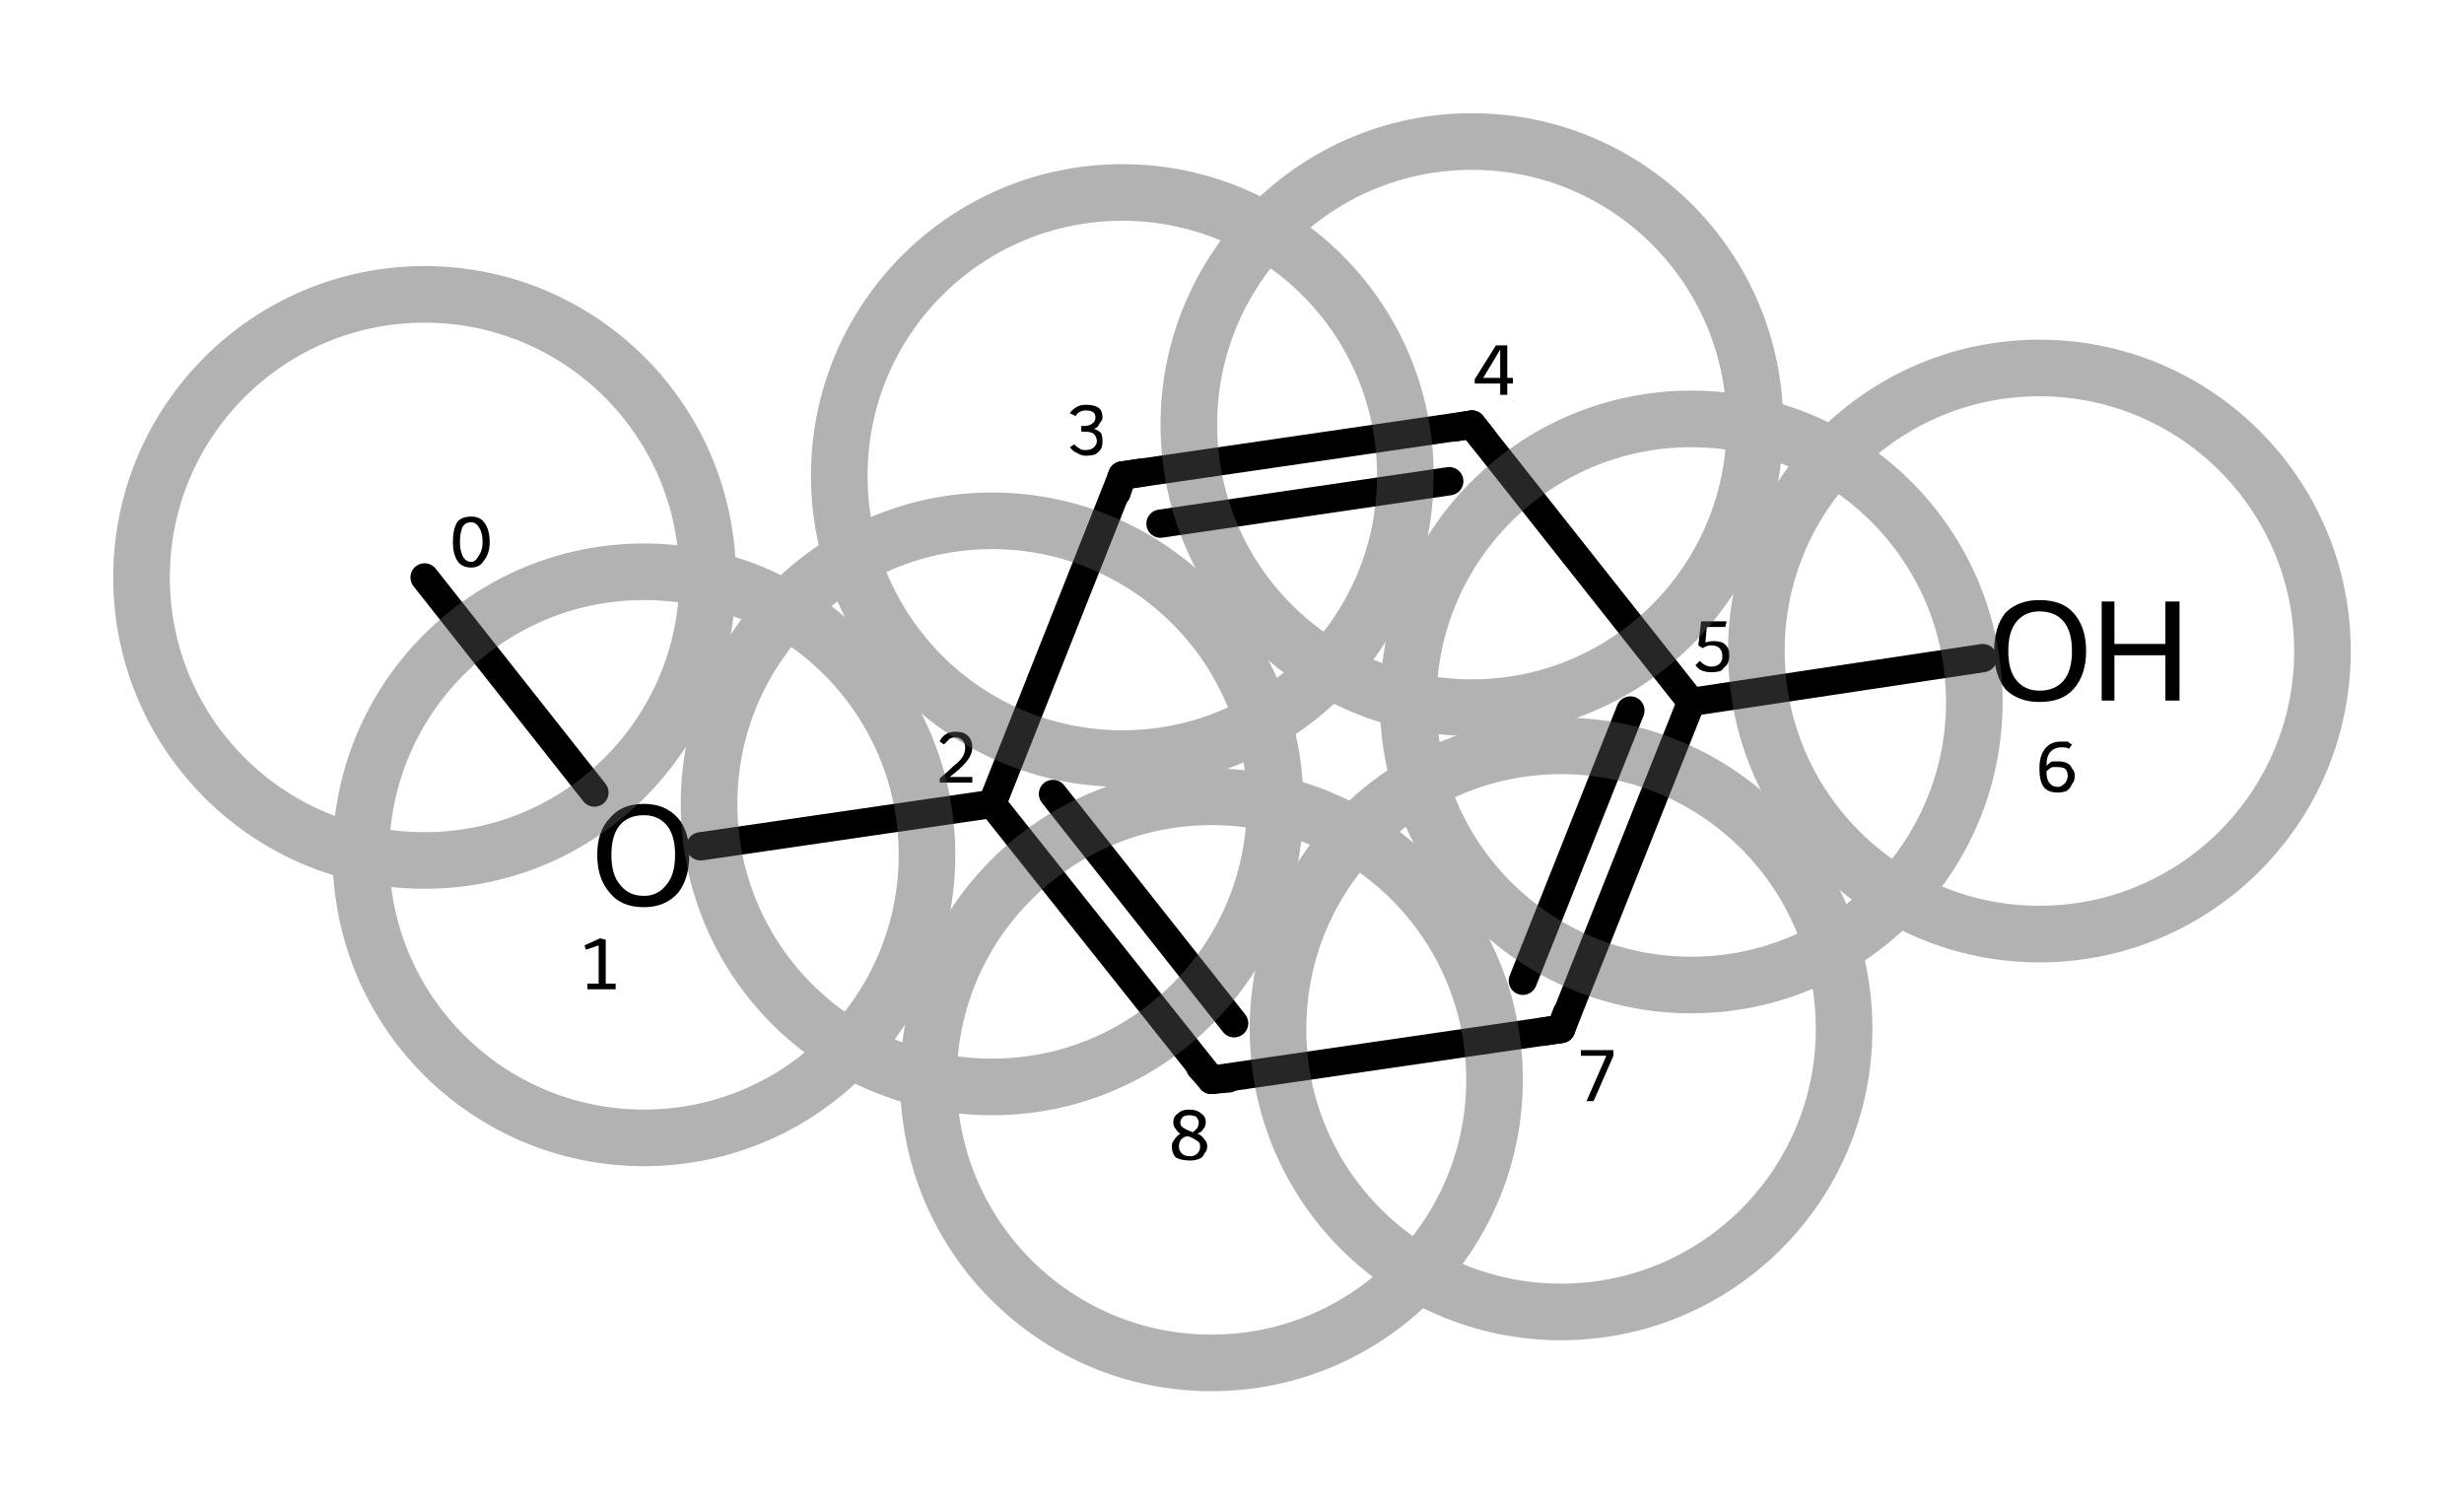
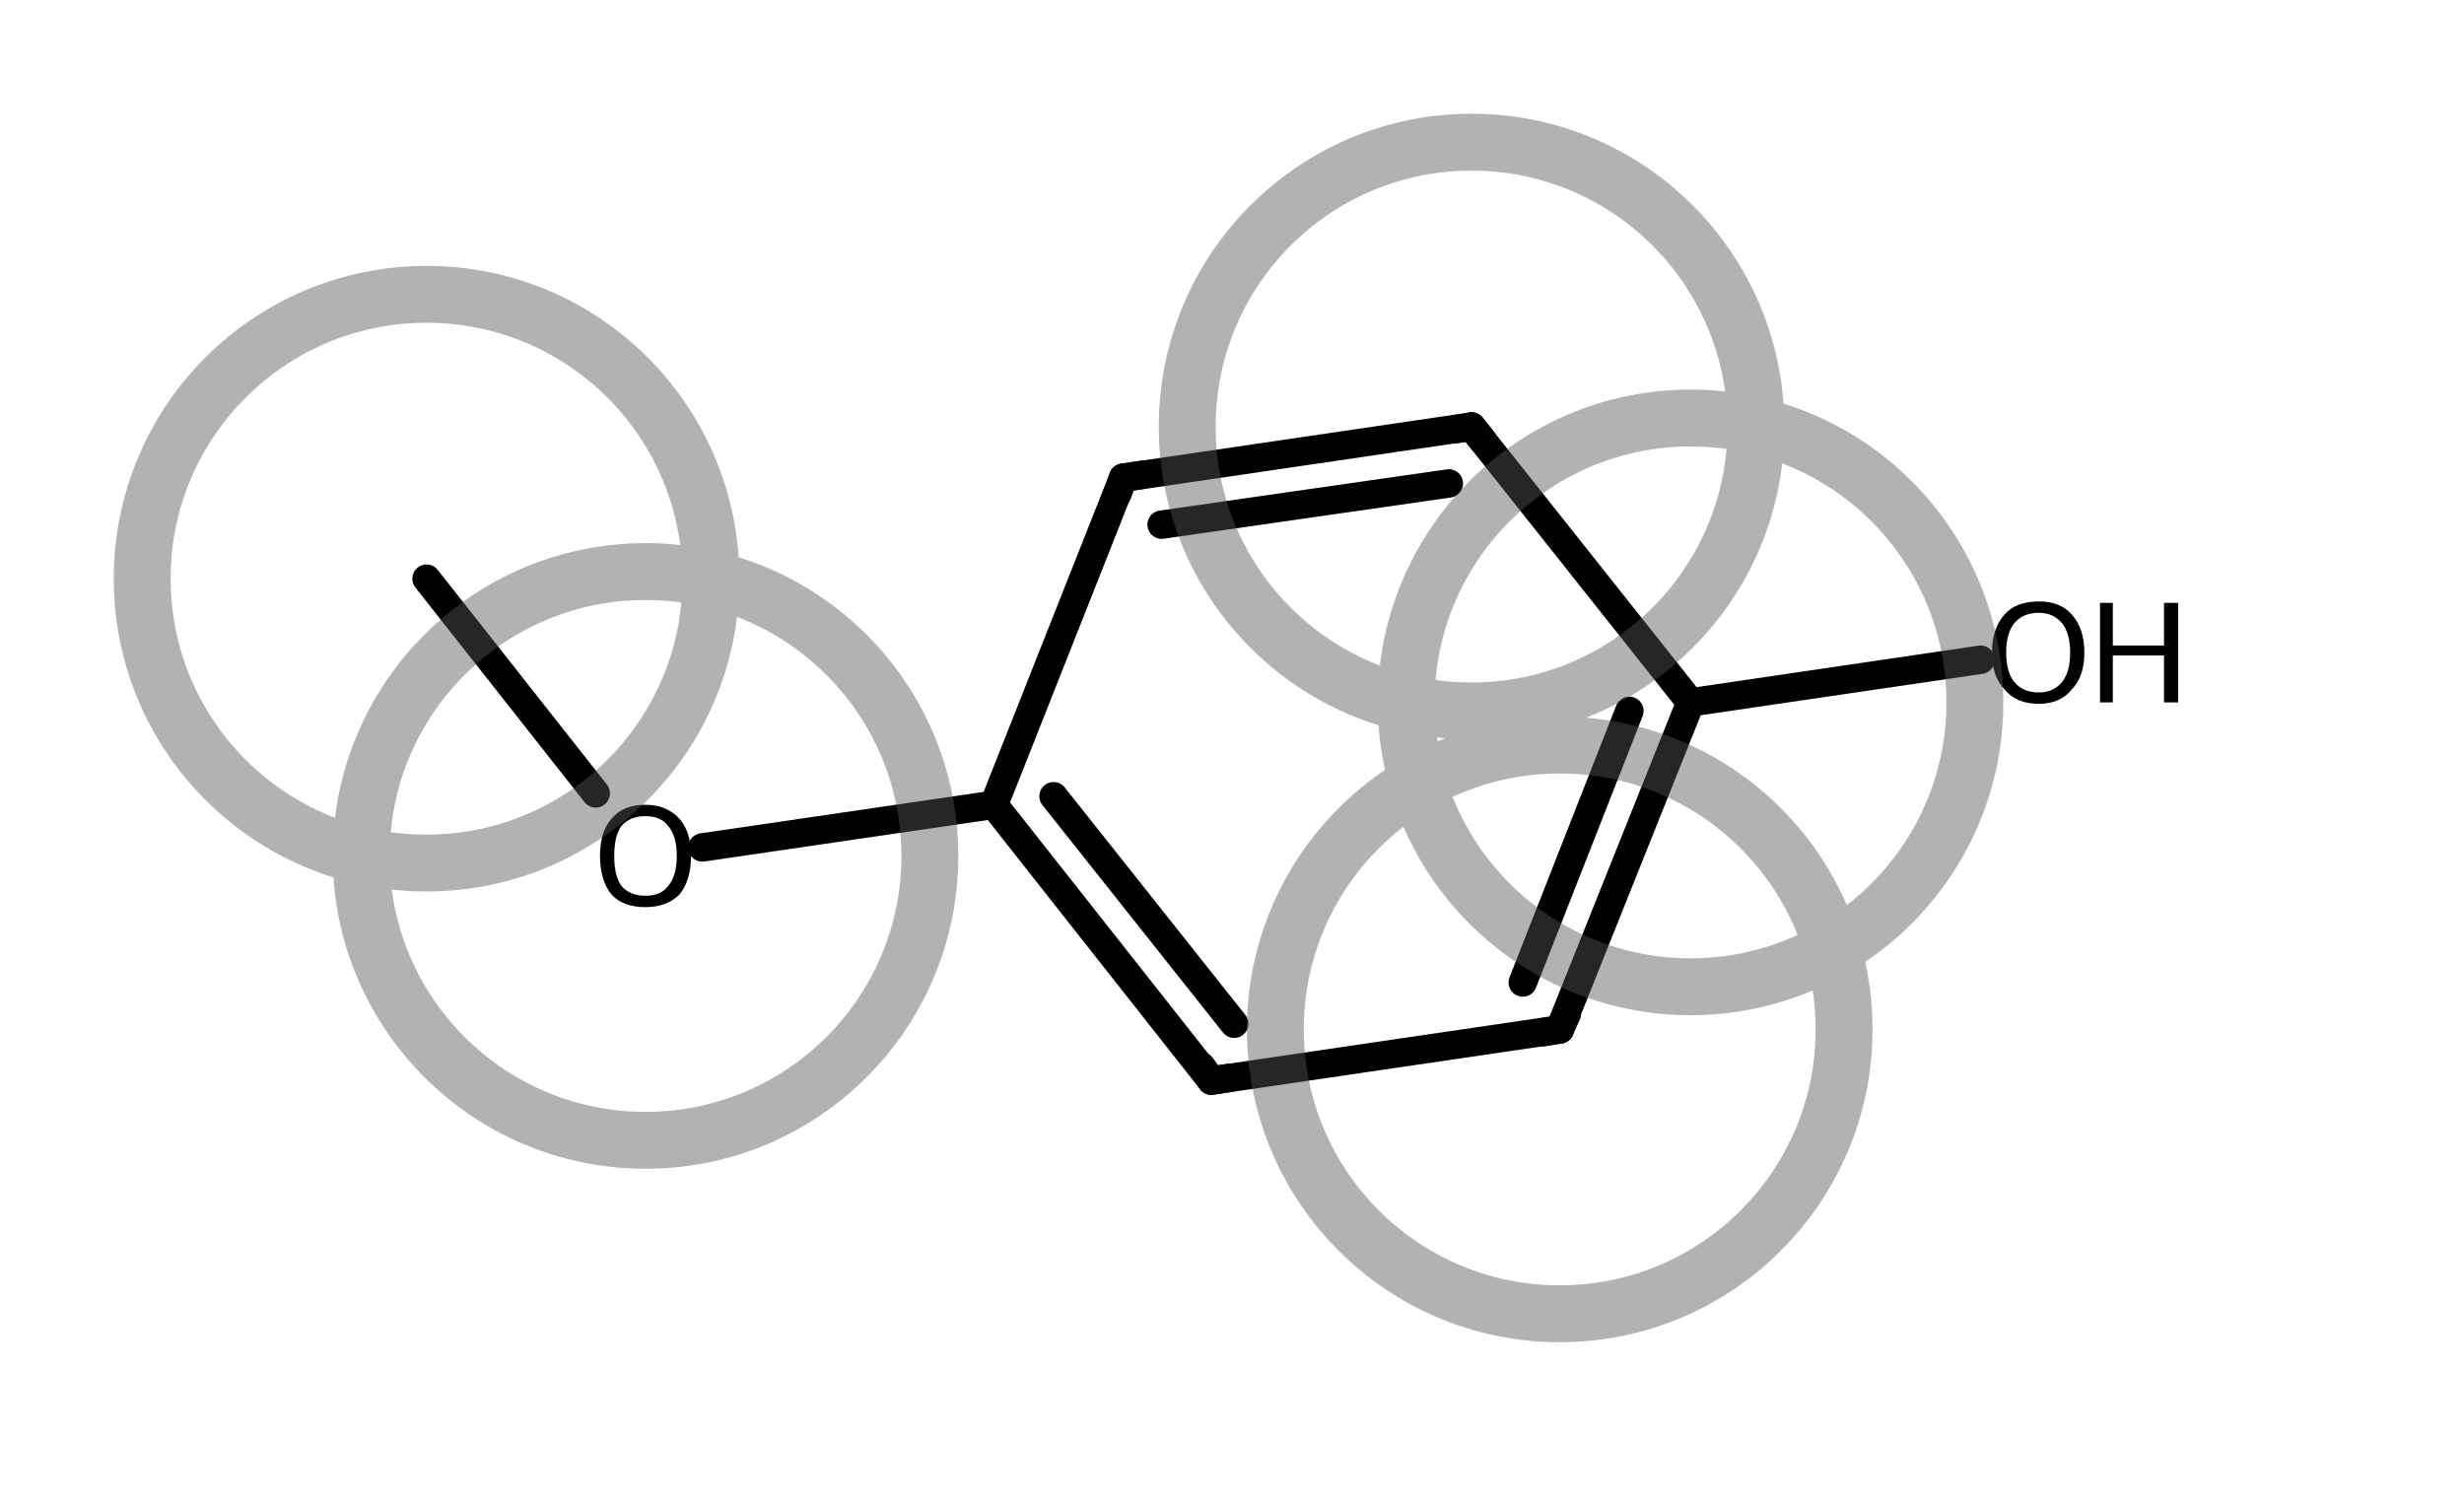
- <svg xmlns="http://www.w3.org/2000/svg" version="1.1" baseProfile="full" xml:space="preserve" width="174.1" height="106.3" viewBox="11.6 -4.8 174.1 106.3">
+ <svg xmlns="http://www.w3.org/2000/svg" version="1.1" baseProfile="full" xml:space="preserve" width="173.3" height="106.0" viewBox="12.0 -14.4 173.3 106.0">
  <g class="shading">
-     <g id="shading_xeno_6fd9bfa822" />
+     <g id="shading_xeno_d869a2d658" />
  </g>
  <g class="mol_halo">
-     <g id="mol_halo_xeno_6fd9bfa822" />
+     <g id="mol_halo_xeno_d869a2d658" />
  </g>
  <g class="lines" style="stroke:#000000;stroke-width:2.0;stroke-miterlimit:10;stroke-opacity:1;stroke-linecap:round;stroke-linejoin:round">
-     <g id="lines_xeno_6fd9bfa822">
-       <path class="bond-0 atom-0 atom-1" d="m41.6 36l12 15.2" />
-       <path class="bond-1 atom-1 atom-2" d="m61.1 55l20.6 -3" />
-       <path class="bond-2 atom-2 atom-3" d="m81.7 52l9.2 -23.2" />
-       <path class="bond-3 atom-3 atom-4" d="m90.9 28.8l24.7 -3.6" />
-       <path class="bond-3 atom-3 atom-4" d="m93.6 32.2l20.4 -3" />
-       <path class="bond-4 atom-4 atom-5" d="m115.6 25.2l15.5 19.6" />
-       <path class="bond-5 atom-5 atom-6" d="m131.1 44.8l20.6 -3.1" />
-       <path class="bond-6 atom-5 atom-7" d="m131.1 44.8l-9.2 23.1" />
-       <path class="bond-6 atom-5 atom-7" d="m126.8 45.4l-7.6 19.1" />
-       <path class="bond-7 atom-7 atom-8" d="m121.9 67.9l-24.7 3.6" />
-       <path class="bond-8 atom-8 atom-2" d="m97.2 71.5l-15.5 -19.5" />
-       <path class="bond-8 atom-8 atom-2" d="m98.8 67.5l-12.8 -16.2" />
-       <path d="m90.5 30l0.4 -1.2 l1.3 -0.2" />
-       <path d="m114.4 25.4l1.2 -0.2 l0.8 1" />
-       <path d="m122.3 66.8l-0.4 1.1 l-1.3 0.2" />
-       <path d="m98.4 71.4l-1.2 0.1 l-0.8 -0.9" />
+     <g id="lines_xeno_d869a2d658">
+       <path class="bond-0 atom-0 atom-1" d="m42 26.3l11.9 15.1" />
+       <path class="bond-1 atom-1 atom-2" d="m61.4 45.2l20.5 -3" />
+       <path class="bond-2 atom-2 atom-3" d="m81.9 42.2l9.1 -23" />
+       <path class="bond-3 atom-3 atom-4" d="m91 19.2l24.5 -3.6" />
+       <path class="bond-3 atom-3 atom-4" d="m93.7 22.5l20.2 -2.9" />
+       <path class="bond-4 atom-4 atom-5" d="m115.5 15.6l15.4 19.4" />
+       <path class="bond-5 atom-5 atom-6" d="m130.9 35l20.4 -3" />
+       <path class="bond-6 atom-5 atom-7" d="m130.9 35l-9.2 23" />
+       <path class="bond-6 atom-5 atom-7" d="m126.6 35.6l-7.5 19.1" />
+       <path class="bond-7 atom-7 atom-8" d="m121.7 58l-24.5 3.6" />
+       <path class="bond-8 atom-8 atom-2" d="m97.2 61.6l-15.3 -19.4" />
+       <path class="bond-8 atom-8 atom-2" d="m98.8 57.6l-12.7 -16" />
+       <path d="m90.6 20.3l0.4 -1.1 l1.3 -0.2" />
+       <path d="m114.3 15.8l1.2 -0.2 l0.8 1" />
+       <path d="m122.2 56.9l-0.5 1.1 l-1.2 0.2" />
+       <path d="m98.5 61.4l-1.3 0.2 l-0.7 -1" />
    </g>
  </g>
  <g class="text">
-     <g id="text_xeno_6fd9bfa822">
-       <path class="atom-1" d="M 53.8 55.6 Q 53.8 53.9, 54.7 53.0 Q 55.5 52.0, 57.1 52.0 Q 58.6 52.0, 59.5 53.0 Q 60.3 53.9, 60.3 55.6 Q 60.3 57.3, 59.5 58.3 Q 58.6 59.3, 57.1 59.3 Q 55.5 59.3, 54.7 58.3 Q 53.8 57.3, 53.8 55.6 M 57.1 58.5 Q 58.1 58.5, 58.7 57.7 Q 59.3 57.0, 59.3 55.6 Q 59.3 54.2, 58.7 53.5 Q 58.1 52.8, 57.1 52.8 Q 56.0 52.8, 55.4 53.5 Q 54.8 54.2, 54.8 55.6 Q 54.8 57.0, 55.4 57.7 Q 56.0 58.5, 57.1 58.5 " />
-       <path class="atom-6" d="M 152.5 41.2 Q 152.5 39.5, 153.3 38.5 Q 154.2 37.6, 155.7 37.6 Q 157.3 37.6, 158.1 38.5 Q 159.0 39.5, 159.0 41.2 Q 159.0 42.9, 158.1 43.9 Q 157.3 44.8, 155.7 44.8 Q 154.2 44.8, 153.3 43.9 Q 152.5 42.9, 152.5 41.2 M 155.7 44.0 Q 156.8 44.0, 157.4 43.3 Q 158.0 42.6, 158.0 41.2 Q 158.0 39.8, 157.4 39.1 Q 156.8 38.4, 155.7 38.4 Q 154.7 38.4, 154.1 39.1 Q 153.5 39.8, 153.5 41.2 Q 153.5 42.6, 154.1 43.3 Q 154.7 44.0, 155.7 44.0 " />
-       <path class="atom-6" d="M 160.1 37.7 L 161.0 37.7 L 161.0 40.7 L 164.6 40.7 L 164.6 37.7 L 165.6 37.7 L 165.6 44.7 L 164.6 44.7 L 164.6 41.5 L 161.0 41.5 L 161.0 44.7 L 160.1 44.7 L 160.1 37.7 " />
-       <path class="note" d="m44.9 35.3q-0.7 0 -1 -0.5q-0.3 -0.5 -0.3 -1.3q0 -0.9 0.3 -1.4q0.3 -0.4 1 -0.4q0.6 0 0.9 0.4q0.4 0.5 0.4 1.4q0 0.8 -0.4 1.3q-0.3 0.5 -0.9 0.5m0 -0.4q0.3 0 0.5 -0.4q0.3 -0.4 0.3 -1q0 -0.7 -0.3 -1.1q-0.2 -0.3 -0.5 -0.3q-0.4 0 -0.6 0.3q-0.2 0.4 -0.2 1.1q0 0.6 0.2 1q0.2 0.4 0.6 0.4" />
-       <path class="note" d="m53.1 64.7l0.8 0 l0 -2.7 l-0.9 0.3 l-0.1 -0.3 l1.1 -0.5 l0.4 0.1 l0 3.1 l0.7 0 l0 0.4 l-2 0 l0 -0.4" />
-       <path class="note" d="m78 47.6q0.1 -0.3 0.4 -0.5q0.3 -0.2 0.7 -0.2q0.6 0 0.9 0.3q0.3 0.3 0.3 0.8q0 0.5 -0.4 1q-0.4 0.5 -1.2 1.1l1.6 0 l0 0.4 l-2.3 0 l0 -0.3 q0.6 -0.5 1 -0.9q0.4 -0.3 0.6 -0.6q0.2 -0.3 0.2 -0.7q0 -0.3 -0.2 -0.5q-0.2 -0.2 -0.5 -0.2q-0.2 0 -0.4 0.1q-0.2 0.2 -0.4 0.4l-0.3 -0.2" />
-       <path class="note" d="m88.9 25.5q0.3 0.1 0.5 0.3q0.1 0.2 0.1 0.6q0 0.3 -0.1 0.5q-0.1 0.2 -0.4 0.4q-0.3 0.1 -0.7 0.1q-0.3 0 -0.6 -0.2q-0.3 -0.1 -0.5 -0.4l0.3 -0.2 q0.2 0.2 0.4 0.3q0.1 0.1 0.4 0.1q0.4 0 0.6 -0.2q0.2 -0.2 0.2 -0.4q0 -0.4 -0.3 -0.6q-0.2 -0.1 -0.6 -0.1l-0.2 0 l0 -0.4 l0.2 0 q0.4 0 0.6 -0.2q0.2 -0.1 0.2 -0.4q0 -0.3 -0.2 -0.4q-0.2 -0.1 -0.5 -0.1q-0.2 0 -0.4 0.1q-0.2 0.1 -0.3 0.3l-0.4 -0.2 q0.1 -0.2 0.4 -0.4q0.3 -0.2 0.7 -0.2q0.6 0 0.9 0.2q0.3 0.2 0.3 0.7q0 0.2 -0.2 0.4q-0.1 0.3 -0.4 0.4" />
-       <path class="note" d="m118.1 21.9l0.4 0 l0 0.4 l-0.4 0 l0 0.8 l-0.5 0 l0 -0.8 l-1.8 0 l0 -0.3 l1.5 -2.4 l0.8 0 l0 2.3 m-1.7 0l1.2 0 l0 -2 l-1.2 2" />
-       <path class="note" d="m132.7 40.5q0.3 0 0.6 0.1q0.2 0.1 0.4 0.4q0.1 0.2 0.1 0.5q0 0.4 -0.2 0.7q-0.2 0.2 -0.4 0.4q-0.3 0.1 -0.7 0.1q-0.3 0 -0.6 -0.1q-0.3 -0.1 -0.5 -0.4l0.3 -0.3 q0.2 0.2 0.4 0.3q0.2 0.1 0.4 0.1q0.4 0 0.6 -0.2q0.2 -0.2 0.2 -0.5q0 -0.4 -0.2 -0.6q-0.2 -0.2 -0.6 -0.2q-0.3 0 -0.6 0.2l-0.3 -0.2 l0.2 -1.7 l1.8 0 l-0.1 0.4 l-1.3 0 l-0.1 1.1 q0.3 -0.1 0.6 -0.1" />
-       <path class="note" d="m157.1 49q0.3 0 0.5 0.1q0.3 0.1 0.4 0.4q0.2 0.2 0.2 0.5q0 0.4 -0.2 0.6q-0.1 0.3 -0.4 0.5q-0.3 0.1 -0.6 0.1q-0.7 0 -1 -0.4q-0.3 -0.4 -0.3 -1.3q0 -0.9 0.4 -1.4q0.4 -0.5 1.1 -0.5q0.3 0 0.5 0q0.1 0.1 0.3 0.2l-0.2 0.3 q-0.2 -0.1 -0.5 -0.1q-0.5 0 -0.8 0.3q-0.3 0.3 -0.3 1q0.2 -0.2 0.4 -0.3q0.2 0 0.5 0m-0.1 1.8q0.2 0 0.3 -0.1q0.2 -0.1 0.3 -0.3q0.1 -0.2 0.1 -0.4q0 -0.3 -0.2 -0.5q-0.2 -0.1 -0.5 -0.1q-0.2 0 -0.4 0q-0.2 0.1 -0.4 0.3q0 0.6 0.2 0.8q0.2 0.3 0.6 0.3" />
-       <path class="note" d="m125.1 69.8l-1.8 0 l0 -0.4 l2.3 0 l0 0.4 l-1.4 3.2 l-0.5 0 l1.4 -3.2" />
-       <path class="note" d="m96.2 75.3q0.3 0.1 0.5 0.4q0.2 0.2 0.2 0.5q0 0.3 -0.2 0.5q-0.1 0.3 -0.4 0.4q-0.3 0.1 -0.6 0.1q-0.6 0 -1 -0.2q-0.3 -0.3 -0.3 -0.8q0 -0.3 0.2 -0.5q0.1 -0.2 0.4 -0.4q-0.2 -0.1 -0.3 -0.3q-0.2 -0.2 -0.2 -0.5q0 -0.4 0.3 -0.6q0.3 -0.3 0.8 -0.3q0.6 0 0.9 0.3q0.3 0.2 0.3 0.6q0 0.3 -0.2 0.5q-0.1 0.2 -0.4 0.3m-0.6 -1.3q-0.2 0 -0.4 0.1q-0.2 0.2 -0.2 0.4q0 0.2 0.1 0.3q0.1 0.1 0.3 0.2q0.2 0.1 0.5 0.2q0.2 -0.2 0.3 -0.3q0.1 -0.2 0.1 -0.4q0 -0.2 -0.2 -0.4q-0.2 -0.1 -0.5 -0.1m0.1 2.9q0.3 0 0.5 -0.2q0.2 -0.2 0.2 -0.5q0 -0.2 -0.1 -0.3q-0.1 -0.1 -0.3 -0.2q-0.1 -0.1 -0.4 -0.2l-0.2 0 q-0.3 0.1 -0.4 0.3q-0.1 0.2 -0.1 0.4q0 0.3 0.2 0.5q0.2 0.2 0.6 0.2" />
+     <g id="text_xeno_d869a2d658">
+       <path class="atom-1" d="M 54.2 45.8 Q 54.2 44.1, 55.0 43.2 Q 55.8 42.2, 57.4 42.2 Q 58.9 42.2, 59.8 43.2 Q 60.6 44.1, 60.6 45.8 Q 60.6 47.5, 59.8 48.5 Q 58.9 49.4, 57.4 49.4 Q 55.8 49.4, 55.0 48.5 Q 54.2 47.5, 54.2 45.8 M 57.4 48.6 Q 58.5 48.6, 59.0 47.9 Q 59.6 47.2, 59.6 45.8 Q 59.6 44.4, 59.0 43.7 Q 58.5 43.0, 57.4 43.0 Q 56.3 43.0, 55.7 43.7 Q 55.2 44.4, 55.2 45.8 Q 55.2 47.2, 55.7 47.9 Q 56.3 48.6, 57.4 48.6 " />
+       <path class="atom-6" d="M 152.1 31.5 Q 152.1 29.8, 153.0 28.8 Q 153.8 27.9, 155.4 27.9 Q 156.9 27.9, 157.7 28.8 Q 158.6 29.8, 158.6 31.5 Q 158.6 33.2, 157.7 34.1 Q 156.9 35.1, 155.4 35.1 Q 153.8 35.1, 153.0 34.1 Q 152.1 33.2, 152.1 31.5 M 155.4 34.3 Q 156.4 34.3, 157.0 33.6 Q 157.6 32.9, 157.6 31.5 Q 157.6 30.1, 157.0 29.4 Q 156.4 28.7, 155.4 28.7 Q 154.3 28.7, 153.7 29.4 Q 153.1 30.1, 153.1 31.5 Q 153.1 32.9, 153.7 33.6 Q 154.3 34.3, 155.4 34.3 " />
+       <path class="atom-6" d="M 159.7 28.0 L 160.6 28.0 L 160.6 31.0 L 164.2 31.0 L 164.2 28.0 L 165.2 28.0 L 165.2 35.0 L 164.2 35.0 L 164.2 31.7 L 160.6 31.7 L 160.6 35.0 L 159.7 35.0 L 159.7 28.0 " />
    </g>
  </g>
  <g class="overlay">
-     <g id="overlay_xeno_6fd9bfa822" />
-     <use href="#mark_xeno_6fd9bfa822" class="halo" stroke="#555" opacity="0.45" style="fill:none;stroke-width:4.0" />
+     <g id="overlay_xeno_d869a2d658" />
+     <use href="#mark_xeno_d869a2d658" class="halo" stroke="#555" opacity="0.45" style="fill:none;stroke-width:4.0" />
    <g class="mark" style="fill:none;stroke-width:2.0;opacity:0.7">
-       <g id="mark_xeno_6fd9bfa822">
-         <circle r="20.0" cx="41.6" cy="36.0" class="atom-0" />
-         <circle r="20.0" cx="57.1" cy="55.6" class="atom-1" />
-         <circle r="20.0" cx="81.7" cy="52.0" class="atom-2" />
-         <circle r="20.0" cx="90.9" cy="28.8" class="atom-3" />
-         <circle r="20.0" cx="115.6" cy="25.2" class="atom-4" />
-         <circle r="20.0" cx="131.1" cy="44.8" class="atom-5" />
-         <circle r="20.0" cx="155.7" cy="41.2" class="atom-6" />
-         <circle r="20.0" cx="121.9" cy="67.9" class="atom-7" />
-         <circle r="20.0" cx="97.2" cy="71.5" class="atom-8" />
+       <g id="mark_xeno_d869a2d658">
+         <circle r="20.0" cx="42.0" cy="26.3" class="atom-0" />
+         <circle r="20.0" cx="57.4" cy="45.8" class="atom-1" />
+         <circle r="20.0" cx="115.5" cy="15.6" class="atom-4" />
+         <circle r="20.0" cx="130.9" cy="35.0" class="atom-5" />
+         <circle r="20.0" cx="121.7" cy="58.0" class="atom-7" />
      </g>
    </g>
  </g>
</svg>
